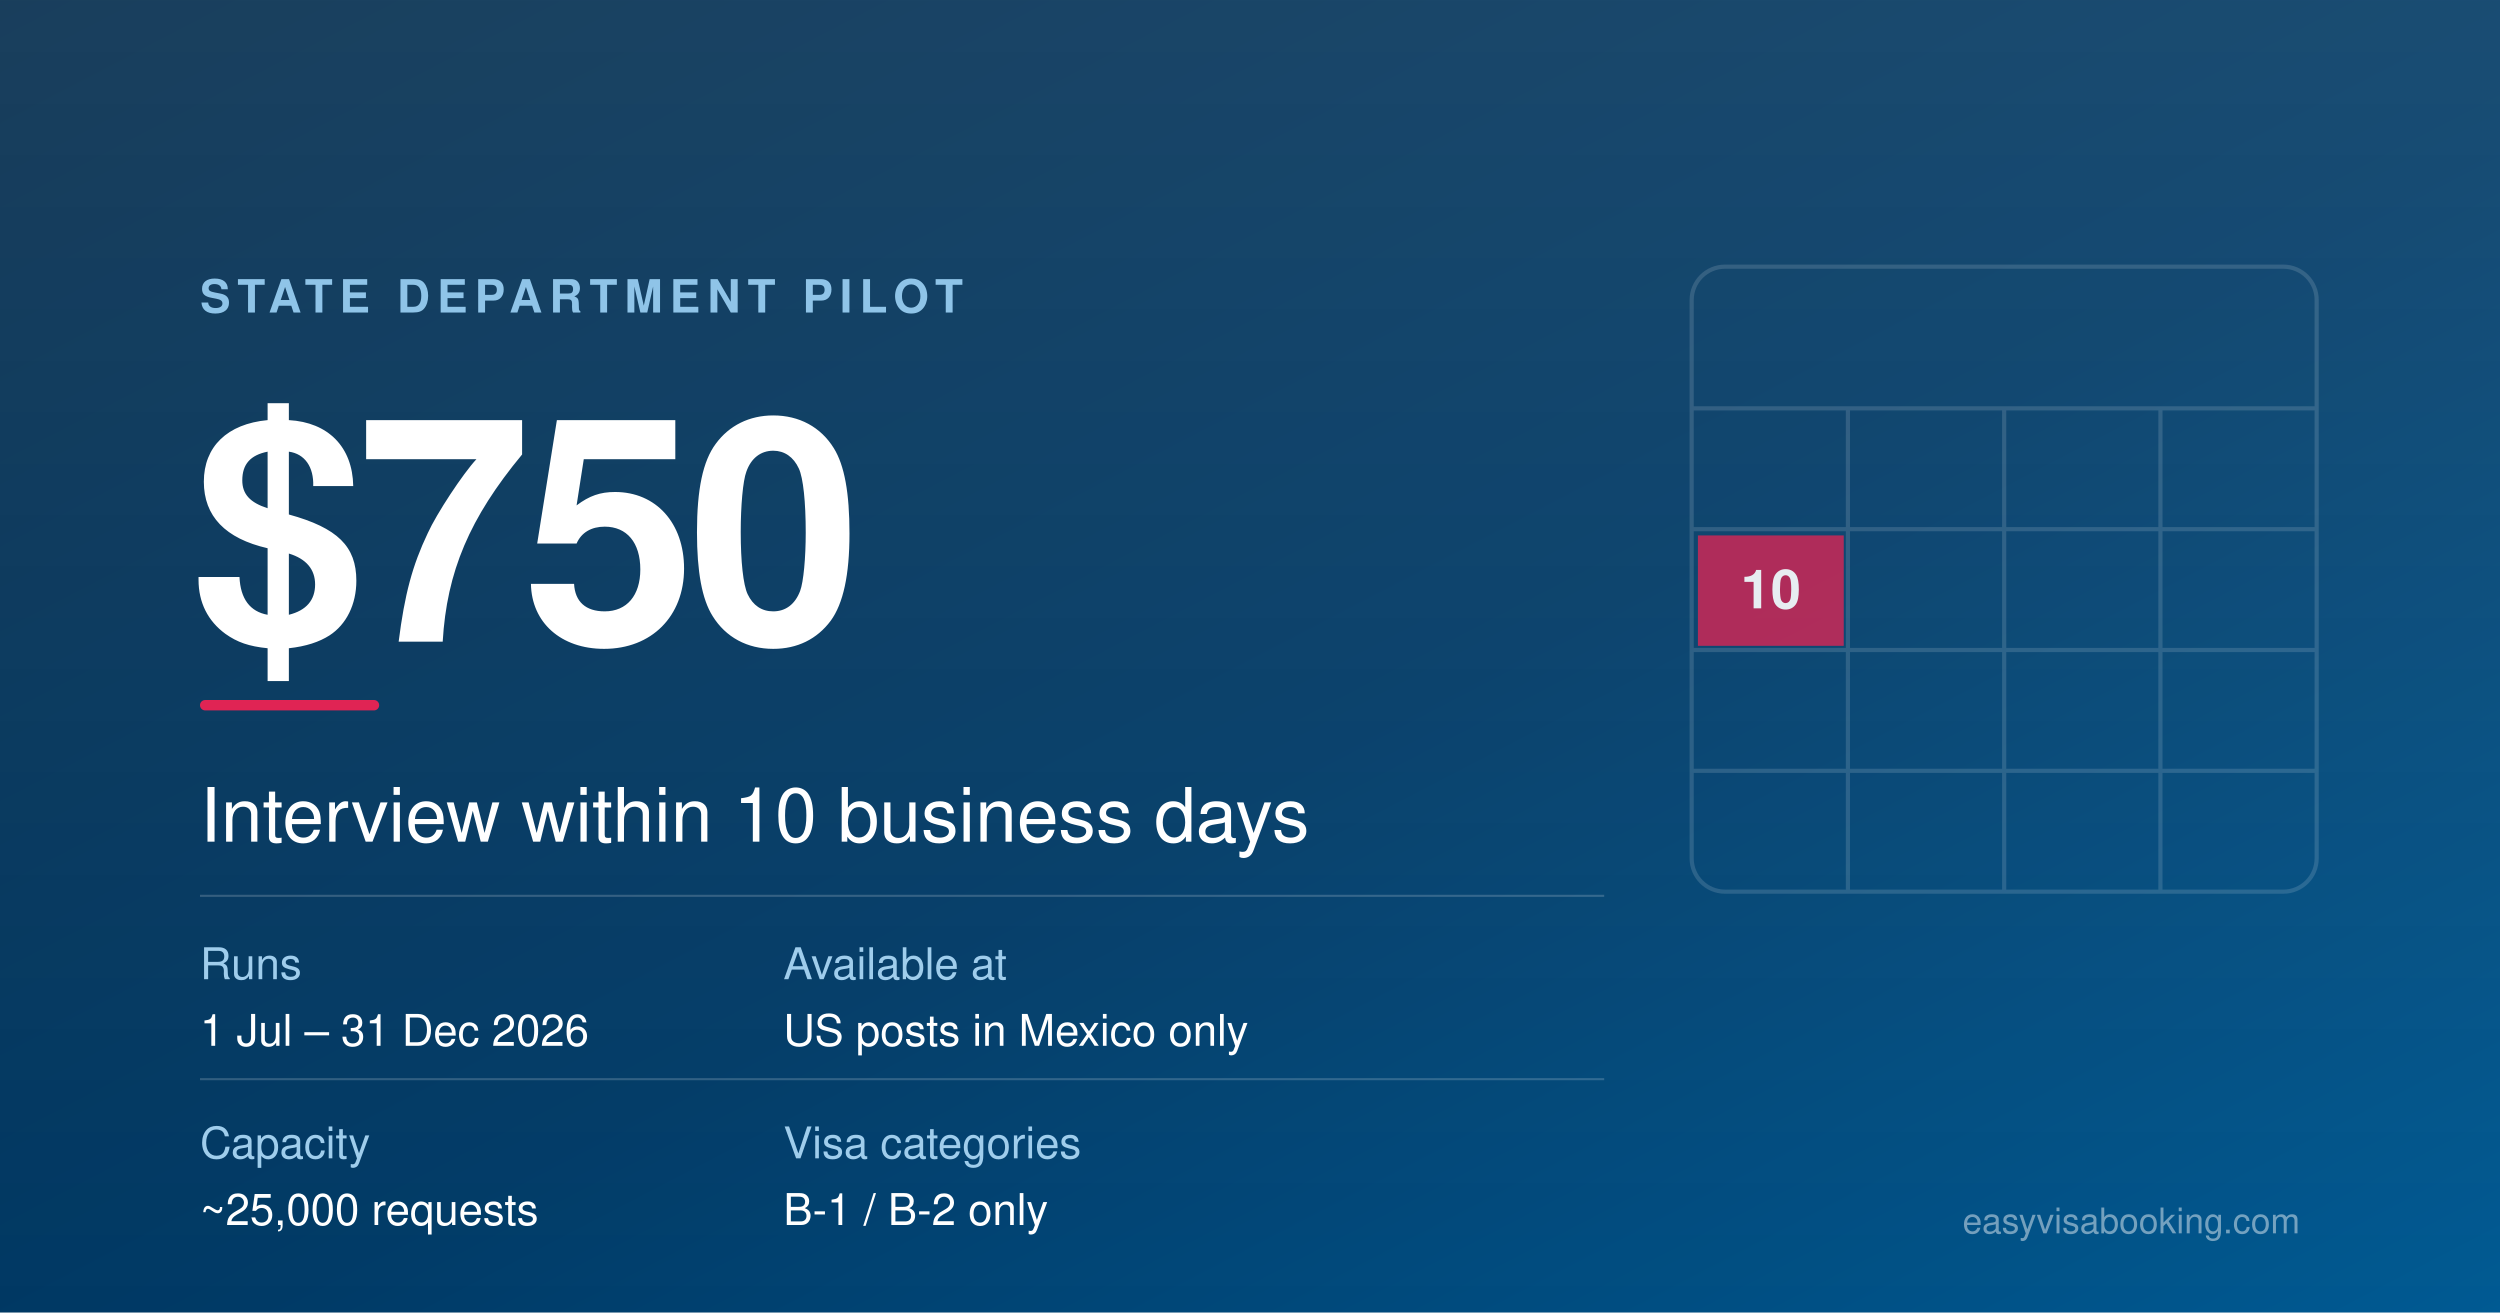
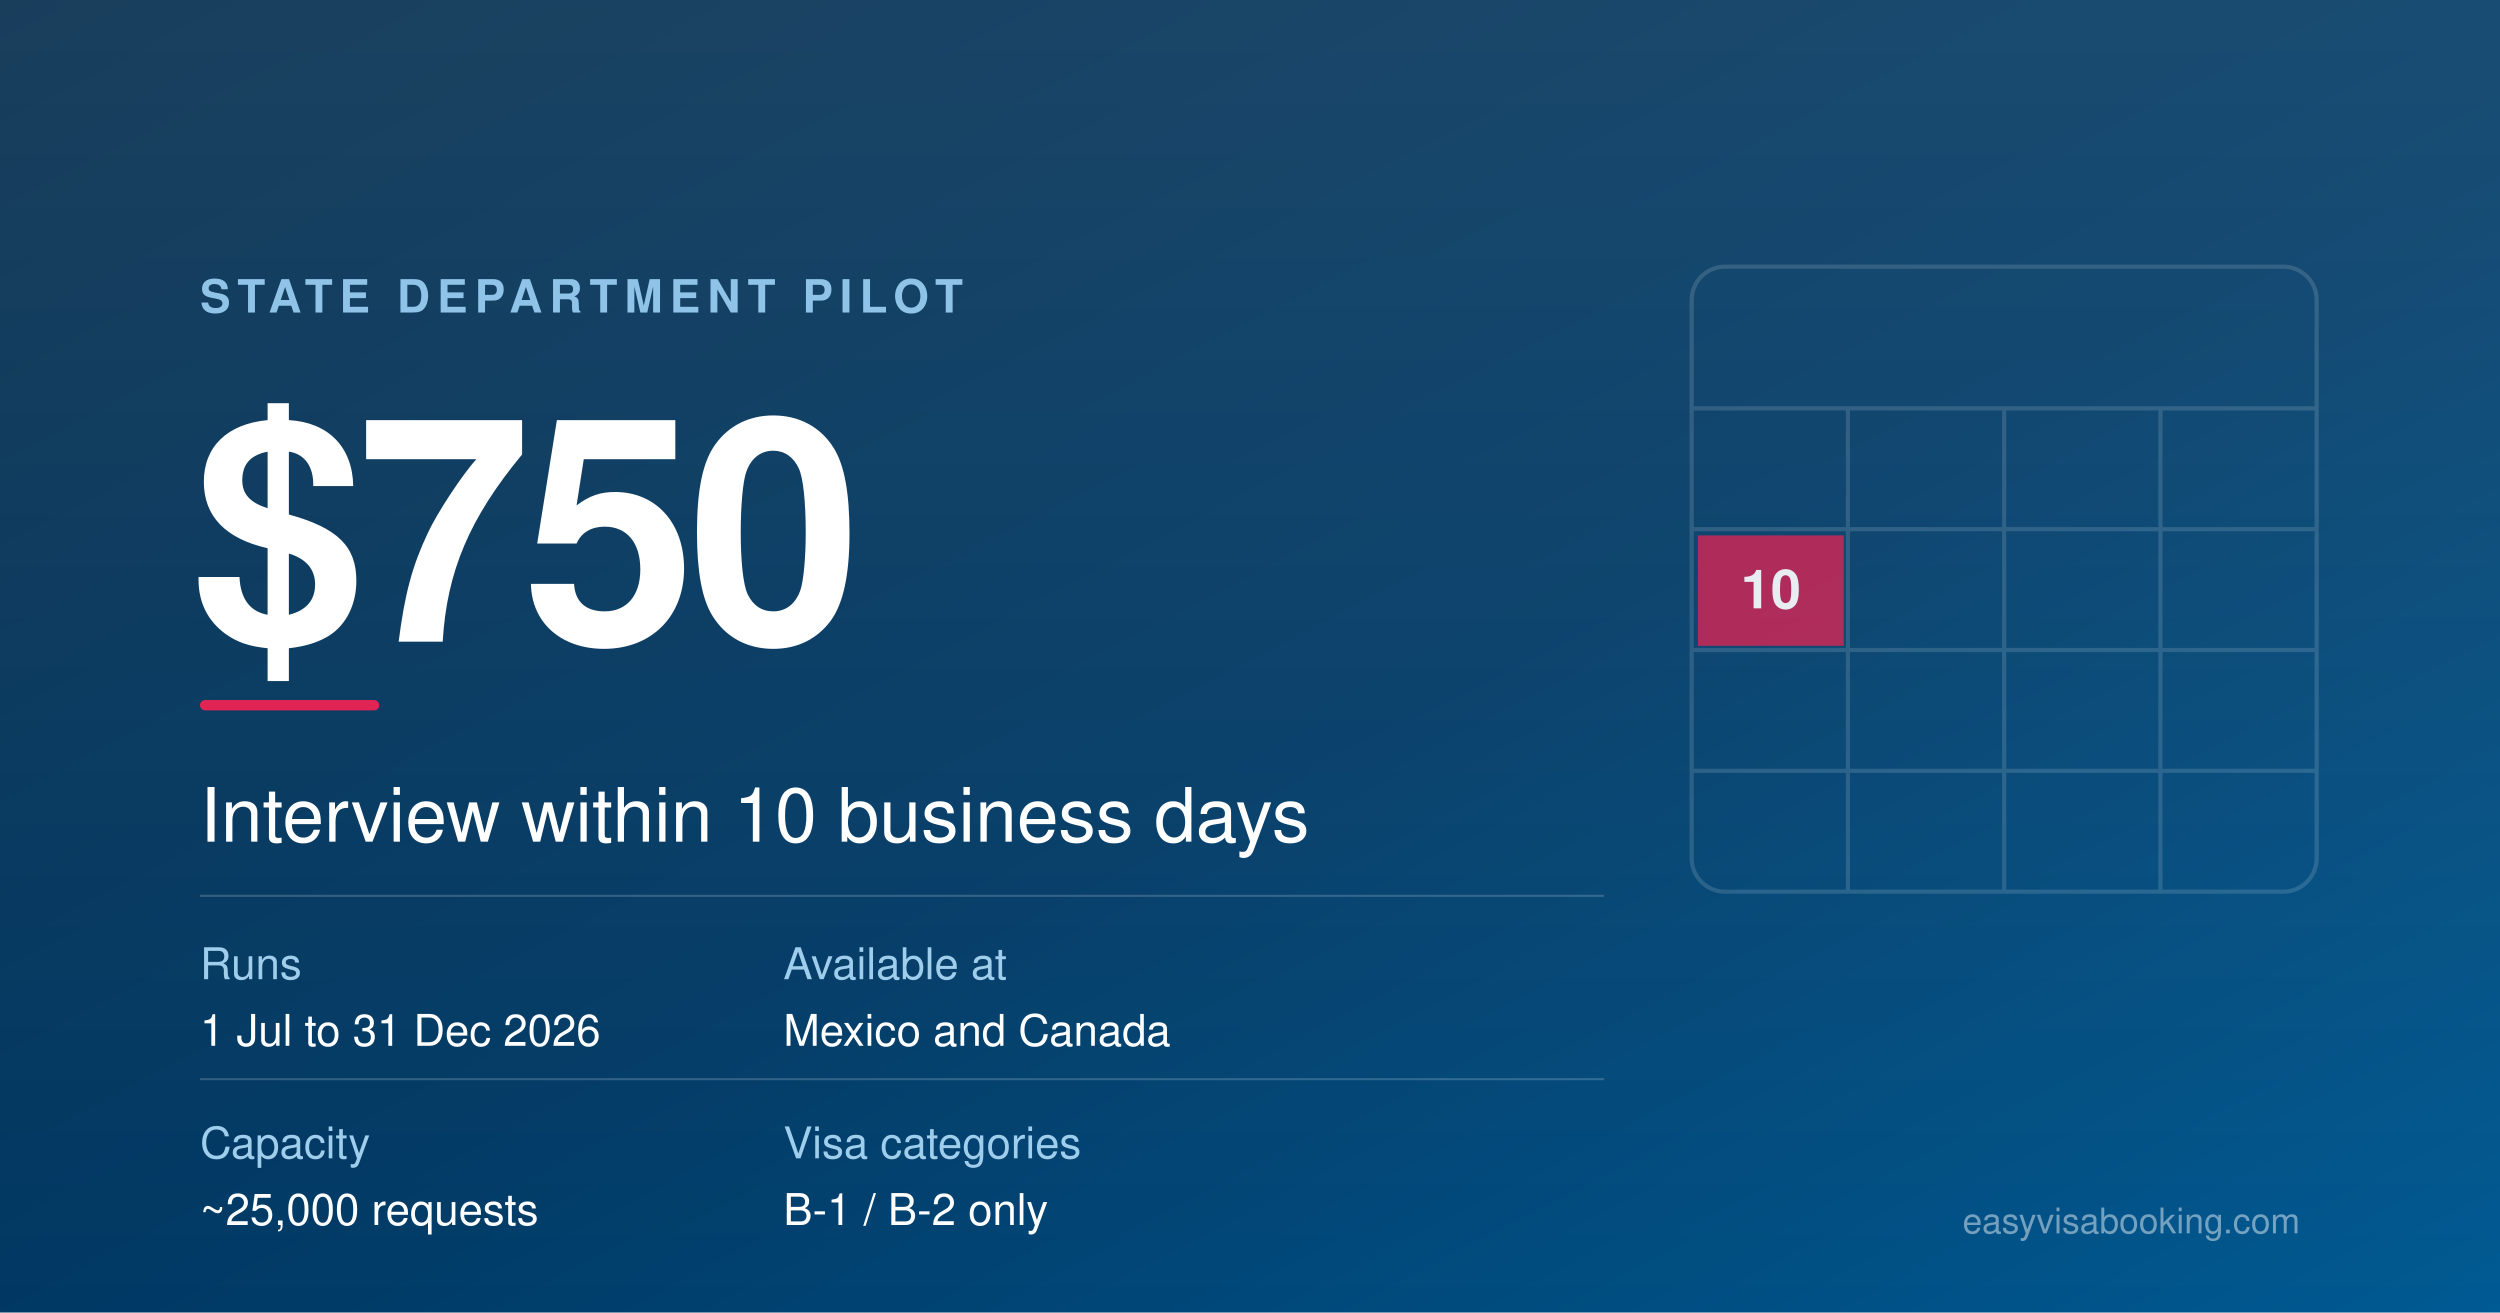
<svg xmlns="http://www.w3.org/2000/svg" viewBox="0 0 1200 630" role="img" aria-labelledby="c750-title c750-desc" font-family="Poppins, 'Segoe UI', Helvetica, Arial, sans-serif">
  <defs>
    <linearGradient id="c750-bg" x1="0" y1="0" x2="1" y2="1">
      <stop offset="0%" stop-color="#00294A" />
      <stop offset="55%" stop-color="#003A66" />
      <stop offset="100%" stop-color="#005A93" />
    </linearGradient>
    <linearGradient id="c750-fade" x1="0" y1="0" x2="0" y2="1">
      <stop offset="0%" stop-color="#ffffff" stop-opacity=".10" />
      <stop offset="100%" stop-color="#ffffff" stop-opacity="0" />
    </linearGradient>
  </defs>
  <rect width="1200" height="630" fill="url(#c750-bg)" />
  <rect width="1200" height="630" fill="url(#c750-fade)" />
  <g opacity=".14" fill="none" stroke="#ffffff" stroke-width="2">
    <rect x="812" y="128" width="300" height="300" rx="16" />
    <path d="M812 196h300" />
    <path d="M887 196v232M962 196v232M1037 196v232" />
    <path d="M812 254h300M812 312h300M812 370h300" />
  </g>
  <g opacity=".9">
    <rect x="815" y="257" width="70" height="53" fill="#E02454" opacity=".85" />
    <text x="850" y="292" fill="#ffffff" font-size="26" font-weight="600" text-anchor="middle">10</text>
  </g>
  <text x="96" y="150" fill="#8FC4E8" font-size="22" font-weight="600" letter-spacing="3.4">STATE DEPARTMENT PILOT</text>
  <text x="92" y="308" fill="#ffffff" font-size="150" font-weight="600" letter-spacing="-4">$750</text>
  <rect x="96" y="336" width="86" height="5" rx="2.5" fill="#E02454" />
  <text x="96" y="404" fill="#ffffff" font-size="36" font-weight="500">Interview within 10 business days</text>
  <g font-size="21" font-weight="500">
    <text x="96" y="470" fill="#9FCDEC">Runs</text>
-     <text x="96" y="502" fill="#ffffff">1 Jul – 31 Dec 2026</text>
+     <text x="96" y="502" fill="#ffffff">1 Jul to 31 Dec 2026</text>
    <text x="376" y="470" fill="#9FCDEC">Available at</text>
-     <text x="376" y="502" fill="#ffffff">US posts in Mexico only</text>
+     <text x="376" y="502" fill="#ffffff">Mexico and Canada</text>
    <text x="96" y="556" fill="#9FCDEC">Capacity</text>
    <text x="96" y="588" fill="#ffffff">~25,000 requests</text>
    <text x="376" y="556" fill="#9FCDEC">Visa categories</text>
    <text x="376" y="588" fill="#ffffff">B-1 / B-2 only</text>
  </g>
  <line x1="96" y1="430" x2="770" y2="430" stroke="#ffffff" stroke-opacity=".18" stroke-width="1" />
  <line x1="96" y1="518" x2="770" y2="518" stroke="#ffffff" stroke-opacity=".18" stroke-width="1" />
  <text x="1104" y="592" fill="#ffffff" fill-opacity=".45" font-size="17" text-anchor="end">easyvisabooking.com</text>
</svg>
